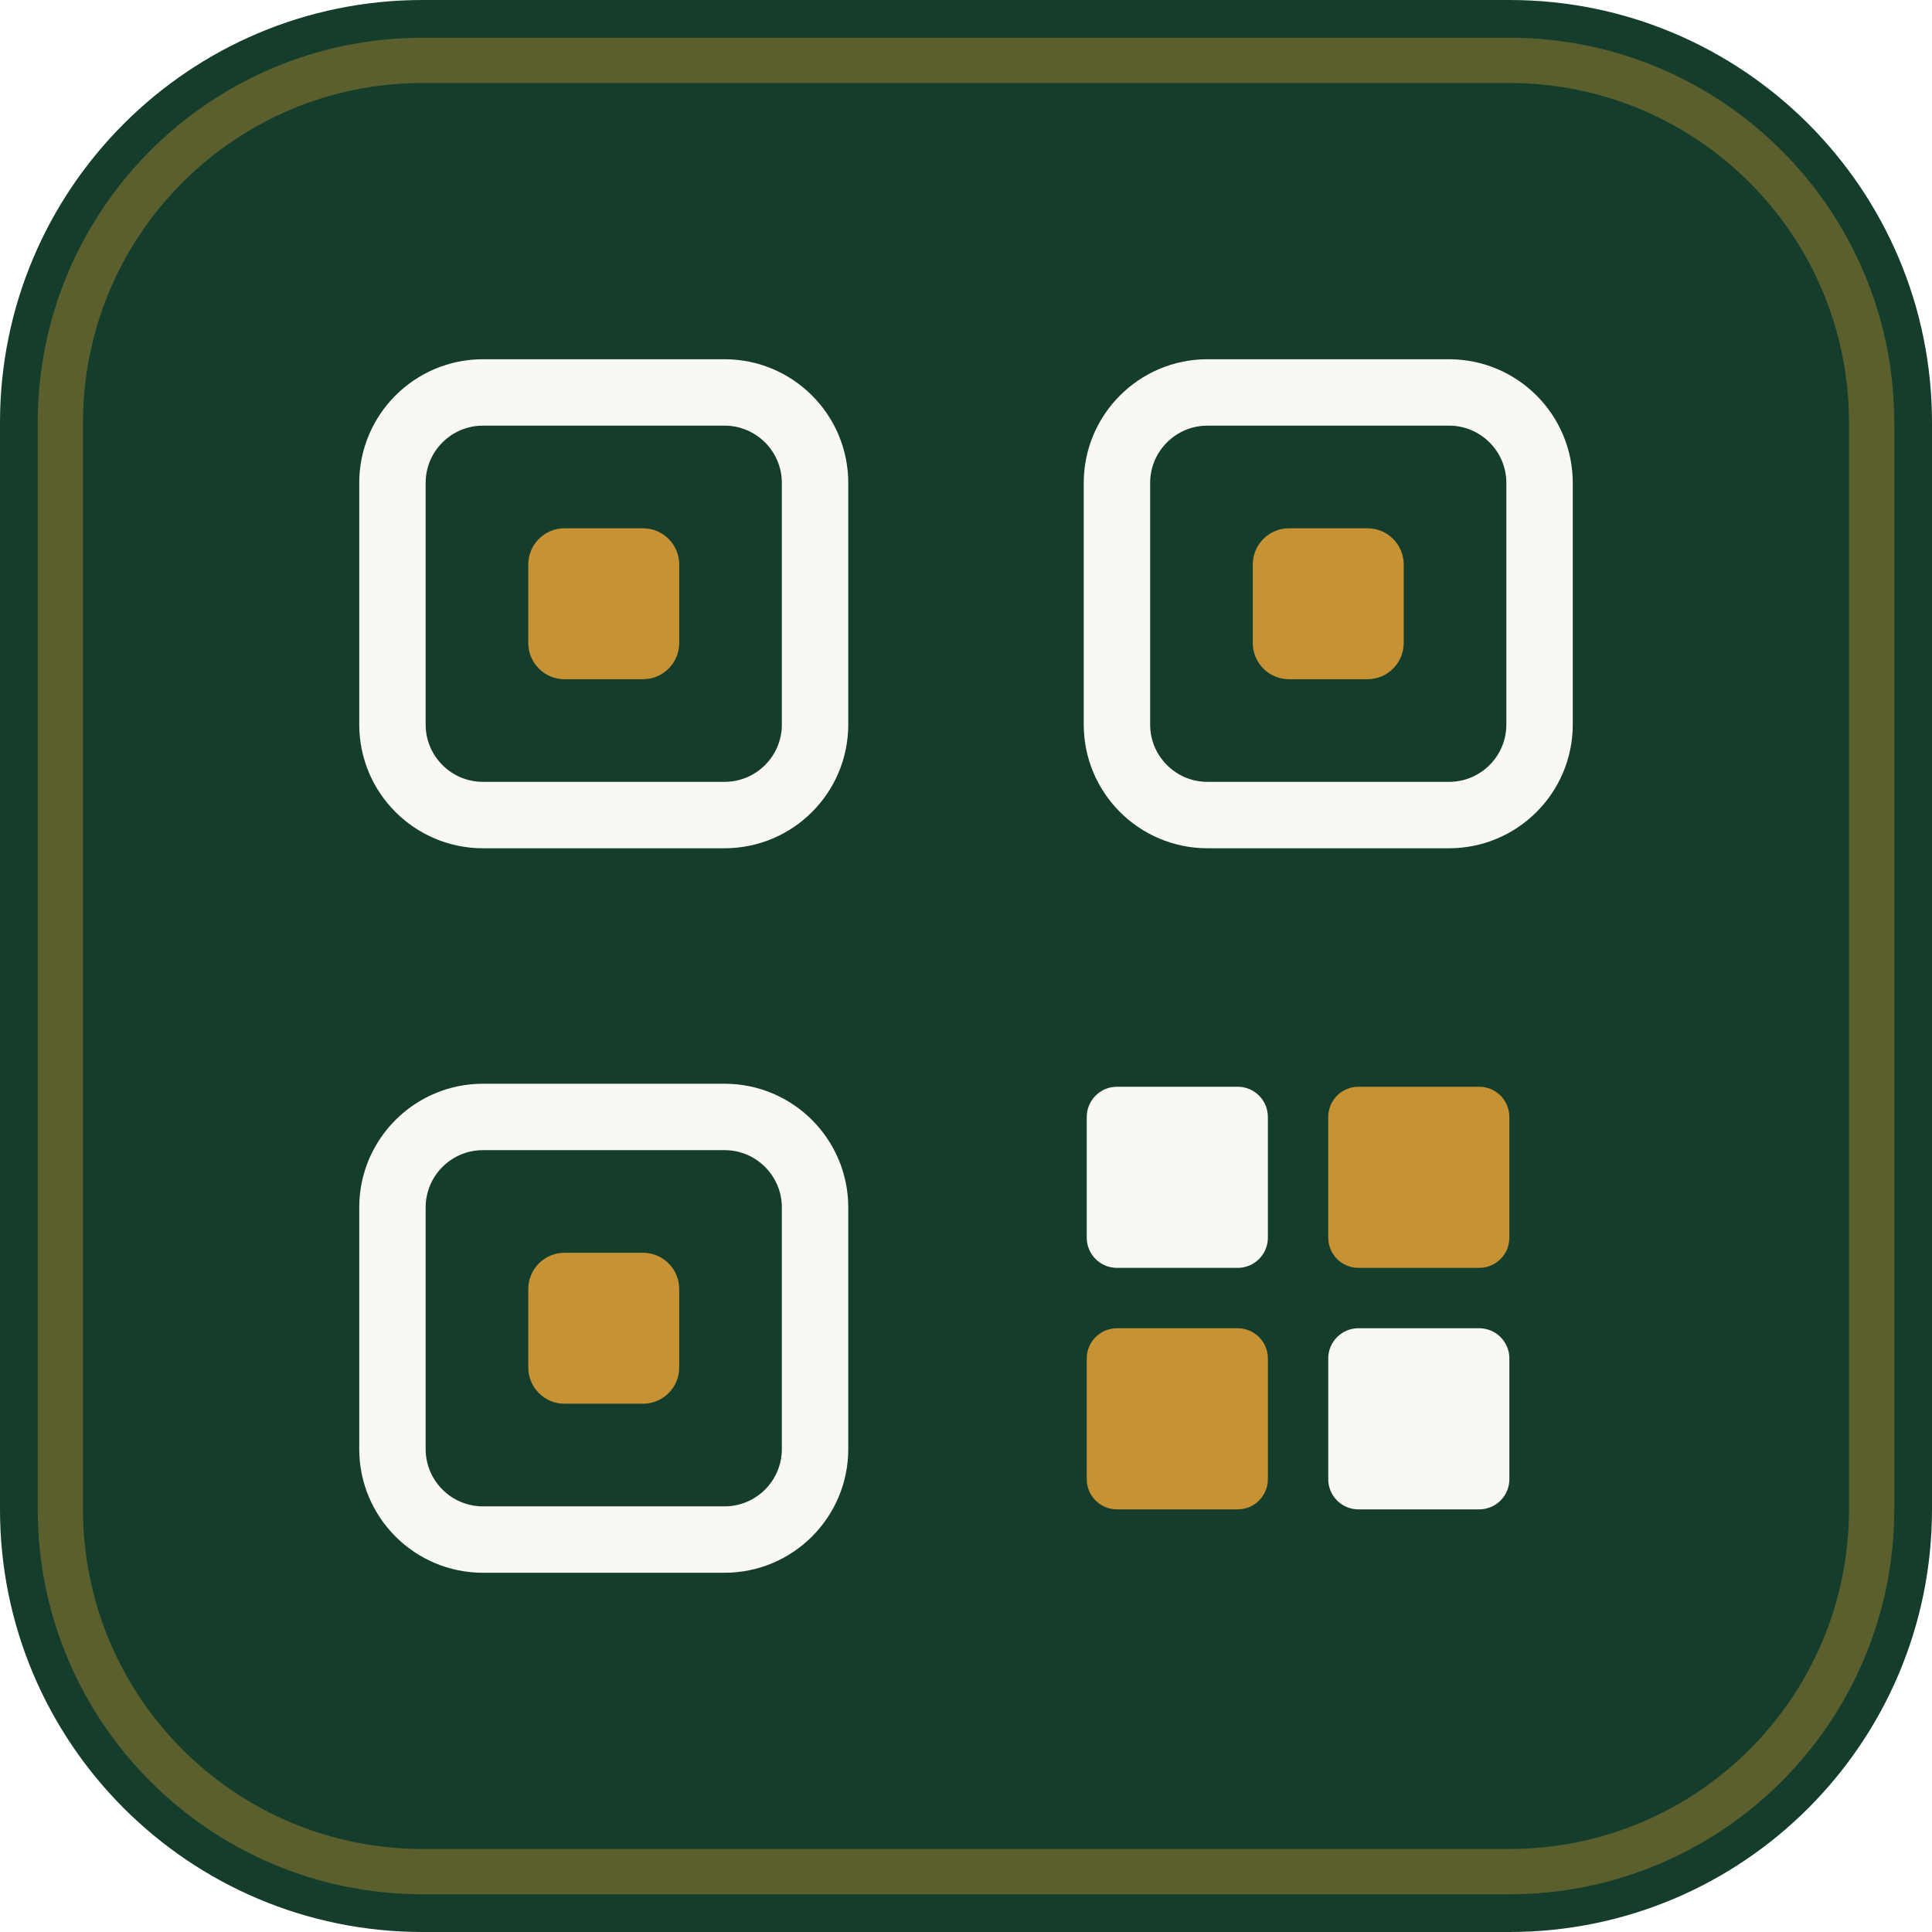
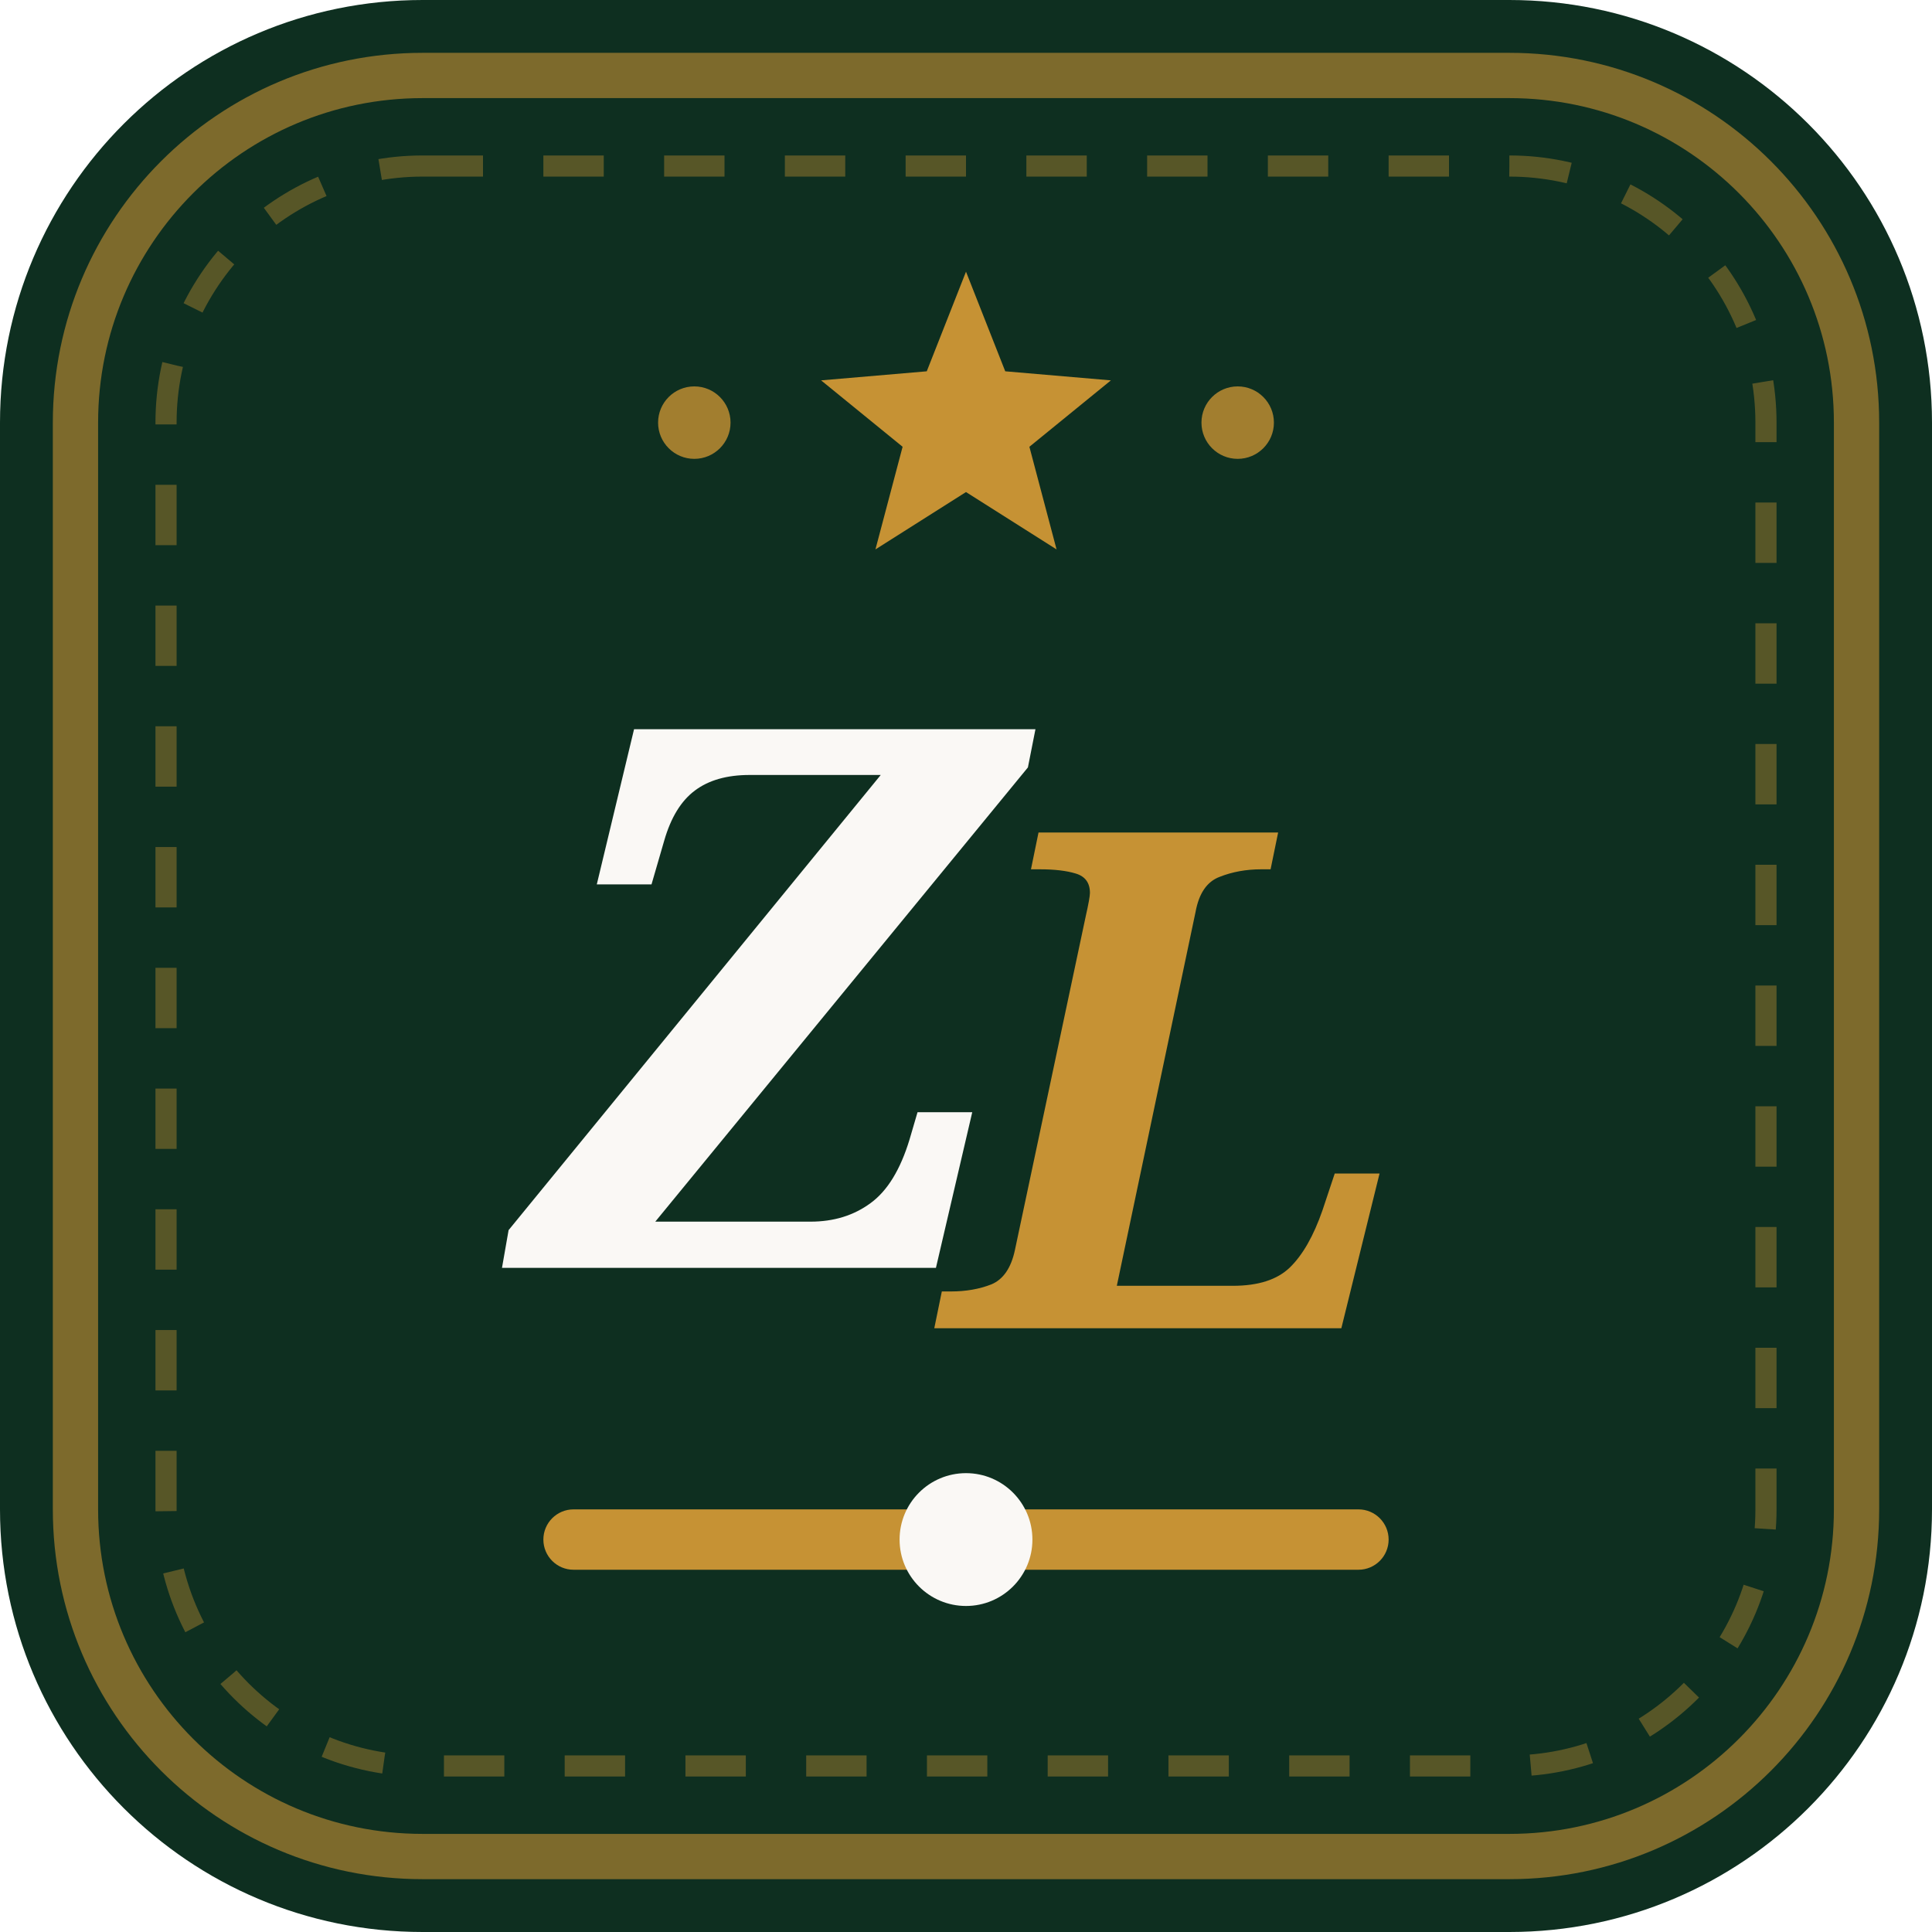
<svg xmlns="http://www.w3.org/2000/svg" width="64" height="64" viewBox="0 0 64 64" fill="none">
-   <rect width="64" height="64" rx="14" fill="#143D2B" />
-   <rect x="2" y="2" width="60" height="60" rx="12" stroke="#C69234" stroke-width="1.5" stroke-opacity="0.4" />
-   <rect x="13" y="13" width="14" height="14" rx="3" stroke="#FAF8F5" stroke-width="2.2" />
-   <rect x="17.5" y="17.5" width="5" height="5" rx="1.2" fill="#C69234" />
-   <rect x="37" y="13" width="14" height="14" rx="3" stroke="#FAF8F5" stroke-width="2.2" />
-   <rect x="41.5" y="17.5" width="5" height="5" rx="1.2" fill="#C69234" />
-   <rect x="13" y="37" width="14" height="14" rx="3" stroke="#FAF8F5" stroke-width="2.2" />
-   <rect x="17.5" y="41.5" width="5" height="5" rx="1.2" fill="#C69234" />
-   <rect x="36" y="36" width="6" height="6" rx="1" fill="#FAF8F5" />
-   <rect x="44" y="36" width="6" height="6" rx="1" fill="#C69234" />
-   <rect x="36" y="44" width="6" height="6" rx="1" fill="#C69234" />
-   <rect x="44" y="44" width="6" height="6" rx="1" fill="#FAF8F5" />
+   <rect width="64" height="64" rx="14" fill="#0E2F20" />
+   <rect x="2.5" y="2.5" width="59" height="59" rx="11.5" stroke="#C69234" stroke-width="1.5" stroke-opacity="0.6" />
+   <rect x="5.5" y="5.5" width="53" height="53" rx="8.5" stroke="#C69234" stroke-width="0.7" stroke-dasharray="2 2" stroke-opacity="0.4" />
+   <path d="M32 9L33.3 12.3L36.8 12.6L34.1 14.8L35 18.2L32 16.3L29 18.2L29.9 14.8L27.2 12.6L30.7 12.3L32 9Z" fill="#C69234" />
+   <circle cx="23" cy="14" r="1.2" fill="#C69234" fill-opacity="0.8" />
+   <circle cx="41" cy="14" r="1.2" fill="#C69234" fill-opacity="0.8" />
+   <text x="25" y="42" font-family="'Playfair Display', Georgia, serif" font-size="25" font-weight="700" font-style="italic" fill="#FAF8F5" text-anchor="middle">Z</text>
+   <text x="39" y="44" font-family="'Playfair Display', Georgia, serif" font-size="23" font-weight="700" font-style="italic" fill="#C69234" text-anchor="middle">L</text>
+   <rect x="18" y="50" width="28" height="2" rx="1" fill="#C69234" />
+   <circle cx="32" cy="51" r="2.2" fill="#FAF8F5" />
</svg>
